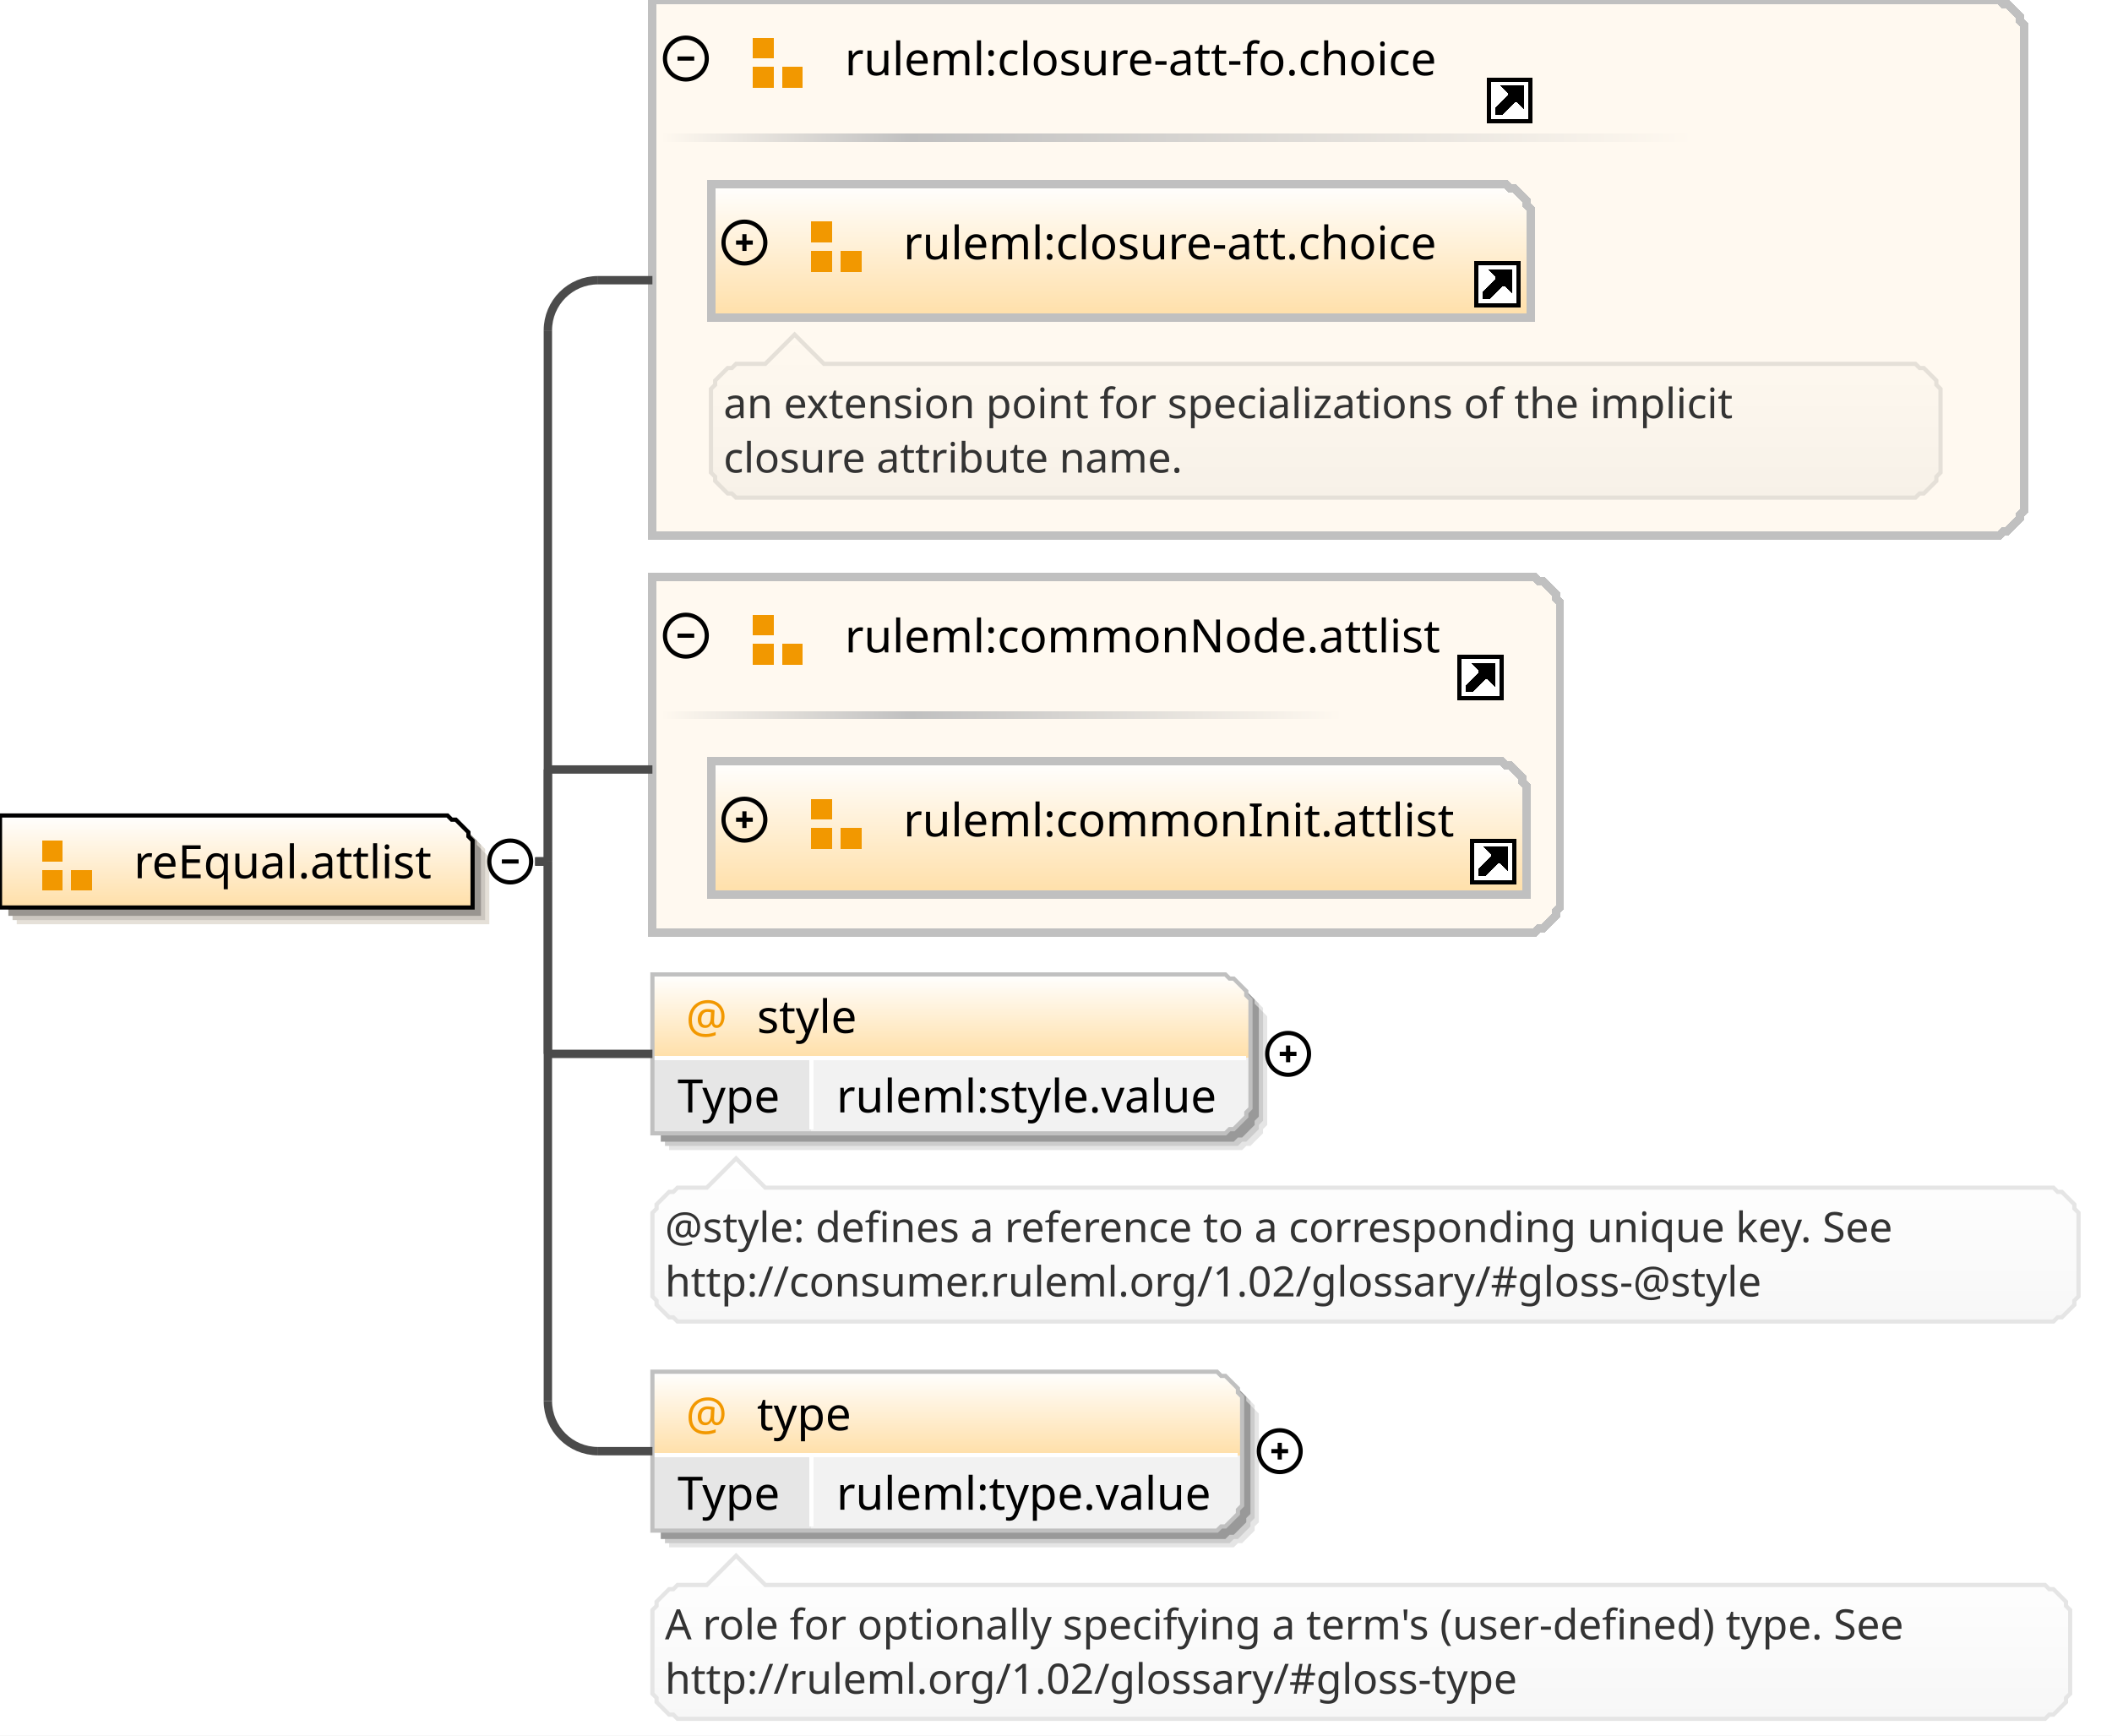
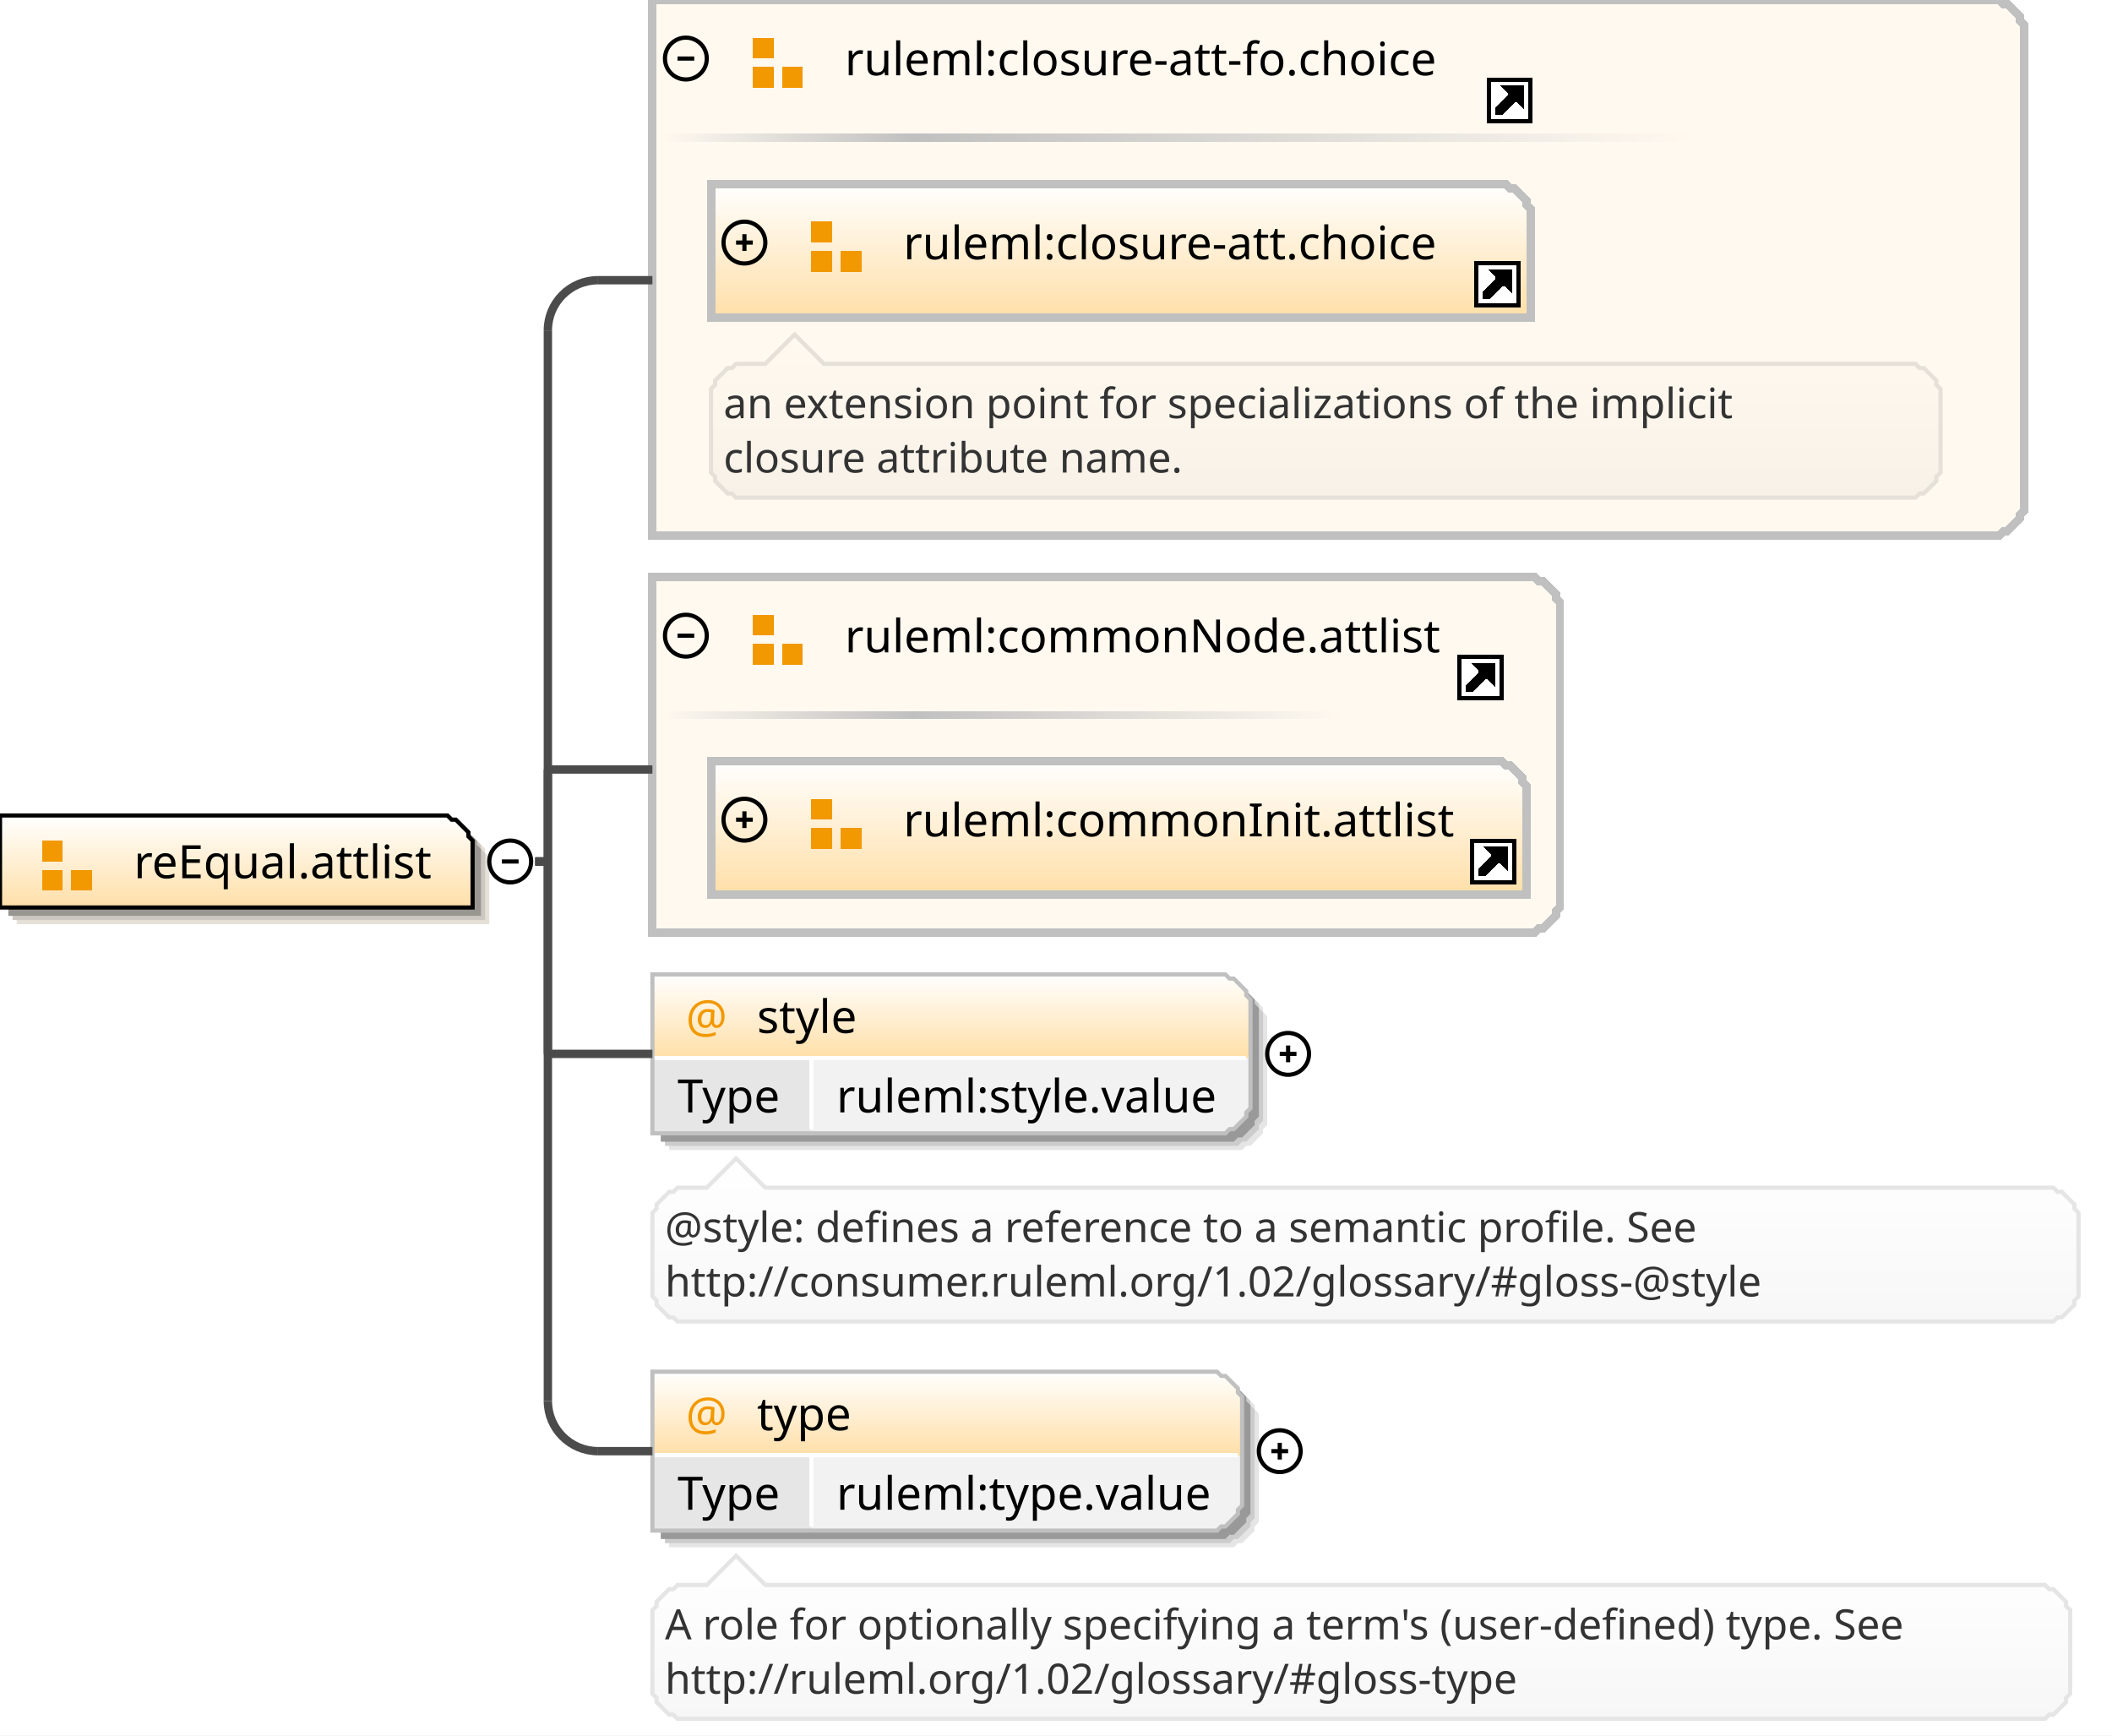
<svg xmlns="http://www.w3.org/2000/svg" color-interpolation="auto" color-rendering="auto" fill="black" fill-opacity="1" font-family="'Dialog'" font-size="12" font-style="normal" font-weight="normal" height="415" image-rendering="auto" shape-rendering="auto" stroke="black" stroke-dasharray="none" stroke-dashoffset="0" stroke-linecap="square" stroke-linejoin="miter" stroke-miterlimit="10" stroke-opacity="1" stroke-width="1" text-rendering="auto" width="505">
  <defs id="genericDefs" />
  <g>
    <defs id="defs1">
      <linearGradient gradientUnits="userSpaceOnUse" id="linearGradient1" spreadMethod="pad" x1="0" x2="0" y1="195" y2="217">
        <stop offset="0%" stop-color="white" stop-opacity="1" />
        <stop offset="100%" stop-color="rgb(255,223,168)" stop-opacity="1" />
      </linearGradient>
      <linearGradient gradientUnits="userSpaceOnUse" id="linearGradient2" spreadMethod="pad" x1="218" x2="405" y1="32" y2="32">
        <stop offset="0%" stop-color="silver" stop-opacity="1" />
        <stop offset="100%" stop-color="rgb(255,249,240)" stop-opacity="1" />
      </linearGradient>
      <linearGradient gradientUnits="userSpaceOnUse" id="linearGradient3" spreadMethod="pad" x1="158" x2="218" y1="32" y2="32">
        <stop offset="0%" stop-color="rgb(255,249,240)" stop-opacity="1" />
        <stop offset="100%" stop-color="silver" stop-opacity="1" />
      </linearGradient>
      <linearGradient gradientUnits="userSpaceOnUse" id="linearGradient4" spreadMethod="pad" x1="170" x2="170" y1="44" y2="76">
        <stop offset="0%" stop-color="white" stop-opacity="1" />
        <stop offset="100%" stop-color="rgb(255,223,168)" stop-opacity="1" />
      </linearGradient>
      <linearGradient gradientUnits="userSpaceOnUse" id="linearGradient5" spreadMethod="pad" x1="170" x2="170" y1="80" y2="119">
        <stop offset="0%" stop-color="rgb(255,249,240)" stop-opacity="1" />
        <stop offset="100%" stop-color="rgb(247,241,232)" stop-opacity="1" />
      </linearGradient>
      <linearGradient gradientUnits="userSpaceOnUse" id="linearGradient6" spreadMethod="pad" x1="218" x2="321" y1="170" y2="170">
        <stop offset="0%" stop-color="silver" stop-opacity="1" />
        <stop offset="100%" stop-color="rgb(255,249,240)" stop-opacity="1" />
      </linearGradient>
      <linearGradient gradientUnits="userSpaceOnUse" id="linearGradient7" spreadMethod="pad" x1="158" x2="218" y1="170" y2="170">
        <stop offset="0%" stop-color="rgb(255,249,240)" stop-opacity="1" />
        <stop offset="100%" stop-color="silver" stop-opacity="1" />
      </linearGradient>
      <linearGradient gradientUnits="userSpaceOnUse" id="linearGradient8" spreadMethod="pad" x1="170" x2="170" y1="182" y2="214">
        <stop offset="0%" stop-color="white" stop-opacity="1" />
        <stop offset="100%" stop-color="rgb(255,223,168)" stop-opacity="1" />
      </linearGradient>
      <linearGradient gradientUnits="userSpaceOnUse" id="linearGradient9" spreadMethod="pad" x1="156" x2="156" y1="233" y2="253">
        <stop offset="0%" stop-color="white" stop-opacity="1" />
        <stop offset="100%" stop-color="rgb(255,223,168)" stop-opacity="1" />
      </linearGradient>
      <linearGradient gradientUnits="userSpaceOnUse" id="linearGradient10" spreadMethod="pad" x1="156" x2="156" y1="277" y2="316">
        <stop offset="0%" stop-color="white" stop-opacity="1" />
        <stop offset="100%" stop-color="rgb(247,247,247)" stop-opacity="1" />
      </linearGradient>
      <linearGradient gradientUnits="userSpaceOnUse" id="linearGradient11" spreadMethod="pad" x1="156" x2="156" y1="328" y2="348">
        <stop offset="0%" stop-color="white" stop-opacity="1" />
        <stop offset="100%" stop-color="rgb(255,223,168)" stop-opacity="1" />
      </linearGradient>
      <linearGradient gradientUnits="userSpaceOnUse" id="linearGradient12" spreadMethod="pad" x1="156" x2="156" y1="372" y2="411">
        <stop offset="0%" stop-color="white" stop-opacity="1" />
        <stop offset="100%" stop-color="rgb(247,247,247)" stop-opacity="1" />
      </linearGradient>
      <clipPath clipPathUnits="userSpaceOnUse" id="clipPath1">
        <path d="M0 0 L505 0 L505 415 L0 415 L0 0 Z" />
      </clipPath>
    </defs>
    <g fill="white" stroke="white" text-rendering="geometricPrecision">
      <rect clip-path="url(#clipPath1)" height="415" stroke="none" width="505" x="0" y="0" />
    </g>
    <g fill="rgb(229,224,216)" font-family="sans-serif" font-size="11" stroke="rgb(229,224,216)" text-rendering="geometricPrecision">
      <polygon clip-path="url(#clipPath1)" points=" 4 199 111 199 112 200 113 200 114 201 115 202 116 203 116 204 117 205 117 221 4 221" stroke="none" />
      <polygon clip-path="url(#clipPath1)" fill="rgb(204,199,192)" points=" 3 198 110 198 111 199 112 199 113 200 114 201 115 202 115 203 116 204 116 220 3 220" stroke="none" />
      <polygon clip-path="url(#clipPath1)" fill="rgb(153,149,144)" points=" 2 197 109 197 110 198 111 198 112 199 113 200 114 201 114 202 115 203 115 219 2 219" stroke="none" />
      <polygon clip-path="url(#clipPath1)" fill="url(#linearGradient1)" points=" 0 195 107 195 108 196 109 196 110 197 111 198 112 199 112 200 113 201 113 217 0 217" shape-rendering="crispEdges" stroke="none" />
      <polygon clip-path="url(#clipPath1)" fill="none" points=" 0 195 107 195 108 196 109 196 110 197 111 198 112 199 112 200 113 201 113 217 0 217" stroke="black" stroke-linecap="butt" />
    </g>
    <g fill="rgb(242,152,0)" font-family="sans-serif" font-size="11" shape-rendering="crispEdges" stroke="rgb(242,152,0)" stroke-linecap="butt" text-rendering="geometricPrecision">
      <rect clip-path="url(#clipPath1)" height="5" stroke="none" width="5" x="10" y="201" />
      <rect clip-path="url(#clipPath1)" height="5" stroke="none" width="5" x="10" y="208" />
      <rect clip-path="url(#clipPath1)" height="5" stroke="none" width="5" x="17" y="208" />
      <text clip-path="url(#clipPath1)" fill="black" stroke="none" x="32" xml:space="preserve" y="210">reEqual.attlist</text>
      <circle clip-path="url(#clipPath1)" cx="122" cy="206" fill="none" r="5" shape-rendering="auto" stroke="black" />
      <line clip-path="url(#clipPath1)" fill="none" shape-rendering="auto" stroke="black" x1="120" x2="124" y1="206" y2="206" />
      <polygon clip-path="url(#clipPath1)" fill="rgb(255,249,240)" points=" 156 0 478 0 479 1 480 1 481 2 482 3 483 4 483 5 484 6 484 122 483 123 483 124 482 125 481 126 480 127 479 127 478 128 156 128" stroke="none" stroke-width="2" />
      <polygon clip-path="url(#clipPath1)" fill="none" points=" 156 0 478 0 479 1 480 1 481 2 482 3 483 4 483 5 484 6 484 122 483 123 483 124 482 125 481 126 480 127 479 127 478 128 156 128" stroke="silver" stroke-width="2" />
      <rect clip-path="url(#clipPath1)" fill="url(#linearGradient2)" height="2" stroke="none" stroke-width="2" width="187" x="218" y="32" />
      <rect clip-path="url(#clipPath1)" fill="url(#linearGradient3)" height="2" stroke="none" stroke-width="2" width="60" x="158" y="32" />
      <rect clip-path="url(#clipPath1)" height="5" stroke="none" width="5" x="180" y="9" />
      <rect clip-path="url(#clipPath1)" height="5" stroke="none" width="5" x="180" y="16" />
      <rect clip-path="url(#clipPath1)" height="5" stroke="none" width="5" x="187" y="16" />
      <text clip-path="url(#clipPath1)" fill="black" stroke="none" x="202" xml:space="preserve" y="18">ruleml:closure-att-fo.choice</text>
      <rect clip-path="url(#clipPath1)" fill="white" height="10" stroke="none" width="10" x="356" y="19" />
      <polygon clip-path="url(#clipPath1)" fill="none" points=" 358 27 358 26 361 23 361 22 360 21 364 21 364 25 363 24 362 24 359 27" stroke="black" />
      <polygon clip-path="url(#clipPath1)" fill="black" points=" 358 27 358 26 361 23 361 22 360 21 364 21 364 25 363 24 362 24 359 27" stroke="none" />
      <rect clip-path="url(#clipPath1)" fill="none" height="10" stroke="black" width="10" x="356" y="19" />
      <circle clip-path="url(#clipPath1)" cx="164" cy="14" fill="none" r="5" shape-rendering="auto" stroke="black" />
      <line clip-path="url(#clipPath1)" fill="none" shape-rendering="auto" stroke="black" x1="162" x2="166" y1="14" y2="14" />
      <polygon clip-path="url(#clipPath1)" fill="url(#linearGradient4)" points=" 170 44 360 44 361 45 362 45 363 46 364 47 365 48 365 49 366 50 366 76 170 76" stroke="none" stroke-width="2" />
      <polygon clip-path="url(#clipPath1)" fill="none" points=" 170 44 360 44 361 45 362 45 363 46 364 47 365 48 365 49 366 50 366 76 170 76" stroke="silver" stroke-width="2" />
      <rect clip-path="url(#clipPath1)" height="5" stroke="none" width="5" x="194" y="53" />
      <rect clip-path="url(#clipPath1)" height="5" stroke="none" width="5" x="194" y="60" />
      <rect clip-path="url(#clipPath1)" height="5" stroke="none" width="5" x="201" y="60" />
      <text clip-path="url(#clipPath1)" fill="black" stroke="none" x="216" xml:space="preserve" y="62">ruleml:closure-att.choice</text>
      <rect clip-path="url(#clipPath1)" fill="white" height="10" stroke="none" width="10" x="353" y="63" />
      <polygon clip-path="url(#clipPath1)" fill="none" points=" 355 71 355 70 358 67 358 66 357 65 361 65 361 69 360 68 359 68 356 71" stroke="black" />
      <polygon clip-path="url(#clipPath1)" fill="black" points=" 355 71 355 70 358 67 358 66 357 65 361 65 361 69 360 68 359 68 356 71" stroke="none" />
      <rect clip-path="url(#clipPath1)" fill="none" height="10" stroke="black" width="10" x="353" y="63" />
      <circle clip-path="url(#clipPath1)" cx="178" cy="58" fill="none" r="5" shape-rendering="auto" stroke="black" />
      <line clip-path="url(#clipPath1)" fill="none" shape-rendering="auto" stroke="black" x1="176" x2="180" y1="58" y2="58" />
      <line clip-path="url(#clipPath1)" fill="none" shape-rendering="auto" stroke="black" x1="178" x2="178" y1="56" y2="60" />
      <polygon clip-path="url(#clipPath1)" fill="url(#linearGradient5)" points=" 170 93 171 92 171 91 172 90 173 89 174 88 175 88 176 87 183 87 190 80 197 87 458 87 459 88 460 88 461 89 462 90 463 91 463 92 464 93 464 113 463 114 463 115 462 116 461 117 460 118 459 118 458 119 176 119 175 118 174 118 173 117 172 116 171 115 171 114 170 113" stroke="none" />
      <polygon clip-path="url(#clipPath1)" fill="none" points=" 170 93 171 92 171 91 172 90 173 89 174 88 175 88 176 87 183 87 190 80 197 87 458 87 459 88 460 88 461 89 462 90 463 91 463 92 464 93 464 113 463 114 463 115 462 116 461 117 460 118 459 118 458 119 176 119 175 118 174 118 173 117 172 116 171 115 171 114 170 113" shape-rendering="auto" stroke="rgb(229,224,216)" />
      <text clip-path="url(#clipPath1)" fill="rgb(51,51,51)" font-size="10" stroke="none" x="173" xml:space="preserve" y="100">an extension point for specializations of the implicit </text>
      <text clip-path="url(#clipPath1)" fill="rgb(51,51,51)" font-size="10" stroke="none" x="173" xml:space="preserve" y="113">closure attribute name.</text>
    </g>
    <g fill="rgb(75,75,75)" font-family="sans-serif" font-size="11" stroke="rgb(75,75,75)" stroke-linecap="butt" stroke-width="2" text-rendering="geometricPrecision">
      <line clip-path="url(#clipPath1)" fill="none" x1="128" x2="131" y1="206" y2="206" />
      <line clip-path="url(#clipPath1)" fill="none" x1="131" x2="131" y1="79" y2="206" />
      <line clip-path="url(#clipPath1)" fill="none" x1="143" x2="156" y1="67" y2="67" />
      <path clip-path="url(#clipPath1)" d="M131 79 A12 12 0 0 1 143 67" fill="none" />
      <polygon clip-path="url(#clipPath1)" fill="rgb(255,249,240)" points=" 156 138 367 138 368 139 369 139 370 140 371 141 372 142 372 143 373 144 373 217 372 218 372 219 371 220 370 221 369 222 368 222 367 223 156 223" shape-rendering="crispEdges" stroke="none" />
      <polygon clip-path="url(#clipPath1)" fill="none" points=" 156 138 367 138 368 139 369 139 370 140 371 141 372 142 372 143 373 144 373 217 372 218 372 219 371 220 370 221 369 222 368 222 367 223 156 223" shape-rendering="crispEdges" stroke="silver" />
      <rect clip-path="url(#clipPath1)" fill="url(#linearGradient6)" height="2" shape-rendering="crispEdges" stroke="none" width="103" x="218" y="170" />
      <rect clip-path="url(#clipPath1)" fill="url(#linearGradient7)" height="2" shape-rendering="crispEdges" stroke="none" width="60" x="158" y="170" />
    </g>
    <g fill="rgb(242,152,0)" font-family="sans-serif" font-size="11" shape-rendering="crispEdges" stroke="rgb(242,152,0)" stroke-linecap="butt" text-rendering="geometricPrecision">
      <rect clip-path="url(#clipPath1)" height="5" stroke="none" width="5" x="180" y="147" />
      <rect clip-path="url(#clipPath1)" height="5" stroke="none" width="5" x="180" y="154" />
      <rect clip-path="url(#clipPath1)" height="5" stroke="none" width="5" x="187" y="154" />
      <text clip-path="url(#clipPath1)" fill="black" stroke="none" x="202" xml:space="preserve" y="156">ruleml:commonNode.attlist</text>
      <rect clip-path="url(#clipPath1)" fill="white" height="10" stroke="none" width="10" x="349" y="157" />
      <polygon clip-path="url(#clipPath1)" fill="none" points=" 351 165 351 164 354 161 354 160 353 159 357 159 357 163 356 162 355 162 352 165" stroke="black" />
      <polygon clip-path="url(#clipPath1)" fill="black" points=" 351 165 351 164 354 161 354 160 353 159 357 159 357 163 356 162 355 162 352 165" stroke="none" />
      <rect clip-path="url(#clipPath1)" fill="none" height="10" stroke="black" width="10" x="349" y="157" />
      <circle clip-path="url(#clipPath1)" cx="164" cy="152" fill="none" r="5" shape-rendering="auto" stroke="black" />
      <line clip-path="url(#clipPath1)" fill="none" shape-rendering="auto" stroke="black" x1="162" x2="166" y1="152" y2="152" />
      <polygon clip-path="url(#clipPath1)" fill="url(#linearGradient8)" points=" 170 182 359 182 360 183 361 183 362 184 363 185 364 186 364 187 365 188 365 214 170 214" stroke="none" stroke-width="2" />
      <polygon clip-path="url(#clipPath1)" fill="none" points=" 170 182 359 182 360 183 361 183 362 184 363 185 364 186 364 187 365 188 365 214 170 214" stroke="silver" stroke-width="2" />
      <rect clip-path="url(#clipPath1)" height="5" stroke="none" width="5" x="194" y="191" />
      <rect clip-path="url(#clipPath1)" height="5" stroke="none" width="5" x="194" y="198" />
      <rect clip-path="url(#clipPath1)" height="5" stroke="none" width="5" x="201" y="198" />
      <text clip-path="url(#clipPath1)" fill="black" stroke="none" x="216" xml:space="preserve" y="200">ruleml:commonInit.attlist</text>
      <rect clip-path="url(#clipPath1)" fill="white" height="10" stroke="none" width="10" x="352" y="201" />
      <polygon clip-path="url(#clipPath1)" fill="none" points=" 354 209 354 208 357 205 357 204 356 203 360 203 360 207 359 206 358 206 355 209" stroke="black" />
      <polygon clip-path="url(#clipPath1)" fill="black" points=" 354 209 354 208 357 205 357 204 356 203 360 203 360 207 359 206 358 206 355 209" stroke="none" />
      <rect clip-path="url(#clipPath1)" fill="none" height="10" stroke="black" width="10" x="352" y="201" />
      <circle clip-path="url(#clipPath1)" cx="178" cy="196" fill="none" r="5" shape-rendering="auto" stroke="black" />
      <line clip-path="url(#clipPath1)" fill="none" shape-rendering="auto" stroke="black" x1="176" x2="180" y1="196" y2="196" />
      <line clip-path="url(#clipPath1)" fill="none" shape-rendering="auto" stroke="black" x1="178" x2="178" y1="194" y2="198" />
    </g>
    <g fill="rgb(75,75,75)" font-family="sans-serif" font-size="11" stroke="rgb(75,75,75)" stroke-linecap="butt" stroke-width="2" text-rendering="geometricPrecision">
      <line clip-path="url(#clipPath1)" fill="none" x1="128" x2="131" y1="206" y2="206" />
      <line clip-path="url(#clipPath1)" fill="none" x1="131" x2="131" y1="184" y2="206" />
      <line clip-path="url(#clipPath1)" fill="none" x1="131" x2="156" y1="184" y2="184" />
      <polygon clip-path="url(#clipPath1)" fill="rgb(229,229,229)" points=" 160 237 297 237 298 238 299 238 300 239 301 240 302 241 302 242 303 243 303 269 302 270 302 271 301 272 300 273 299 274 298 274 297 275 160 275" stroke="none" stroke-width="1" />
      <polygon clip-path="url(#clipPath1)" fill="rgb(204,204,204)" points=" 159 236 296 236 297 237 298 237 299 238 300 239 301 240 301 241 302 242 302 268 301 269 301 270 300 271 299 272 298 273 297 273 296 274 159 274" stroke="none" stroke-width="1" />
      <polygon clip-path="url(#clipPath1)" fill="rgb(153,153,153)" points=" 158 235 295 235 296 236 297 236 298 237 299 238 300 239 300 240 301 241 301 267 300 268 300 269 299 270 298 271 297 272 296 272 295 273 158 273" stroke="none" stroke-width="1" />
    </g>
    <g fill="url(#linearGradient9)" font-family="sans-serif" font-size="11" shape-rendering="crispEdges" stroke="url(#linearGradient9)" stroke-linecap="butt" text-rendering="geometricPrecision">
      <polygon clip-path="url(#clipPath1)" points=" 156 233 293 233 294 234 295 234 296 235 297 236 298 237 298 238 299 239 299 253 298 253 298 253 297 253 296 253 295 253 294 253 293 253 156 253" stroke="none" />
      <polygon clip-path="url(#clipPath1)" fill="rgb(230,230,230)" points=" 156 253 194 253 194 253 194 253 194 253 194 253 194 253 194 253 194 253 194 265 194 266 194 267 194 268 194 269 194 270 194 270 194 271 156 271" stroke="none" />
      <polygon clip-path="url(#clipPath1)" fill="rgb(242,242,242)" points=" 194 253 293 253 294 253 295 253 296 253 297 253 298 253 298 253 299 253 299 265 298 266 298 267 297 268 296 269 295 270 294 270 293 271 194 271" stroke="none" />
      <line clip-path="url(#clipPath1)" fill="none" stroke="white" x1="156" x2="298" y1="253" y2="253" />
      <text clip-path="url(#clipPath1)" fill="black" stroke="none" x="162" xml:space="preserve" y="266">Type</text>
      <text clip-path="url(#clipPath1)" fill="black" stroke="none" x="200" xml:space="preserve" y="266">ruleml:style.value</text>
      <line clip-path="url(#clipPath1)" fill="none" stroke="white" x1="194" x2="194" y1="253" y2="270" />
      <polygon clip-path="url(#clipPath1)" fill="none" points=" 156 233 293 233 294 234 295 234 296 235 297 236 298 237 298 238 299 239 299 265 298 266 298 267 297 268 296 269 295 270 294 270 293 271 156 271" shape-rendering="auto" stroke="silver" />
      <text clip-path="url(#clipPath1)" fill="rgb(242,152,0)" stroke="none" x="164" xml:space="preserve" y="247">@</text>
      <text clip-path="url(#clipPath1)" fill="black" stroke="none" x="181" xml:space="preserve" y="247">style</text>
      <circle clip-path="url(#clipPath1)" cx="308" cy="252" fill="none" r="5" shape-rendering="auto" stroke="black" />
      <line clip-path="url(#clipPath1)" fill="none" shape-rendering="auto" stroke="black" x1="306" x2="310" y1="252" y2="252" />
      <line clip-path="url(#clipPath1)" fill="none" shape-rendering="auto" stroke="black" x1="308" x2="308" y1="250" y2="254" />
      <polygon clip-path="url(#clipPath1)" fill="url(#linearGradient10)" points=" 156 290 157 289 157 288 158 287 159 286 160 285 161 285 162 284 169 284 176 277 183 284 491 284 492 285 493 285 494 286 495 287 496 288 496 289 497 290 497 310 496 311 496 312 495 313 494 314 493 315 492 315 491 316 162 316 161 315 160 315 159 314 158 313 157 312 157 311 156 310" stroke="none" />
      <polygon clip-path="url(#clipPath1)" fill="none" points=" 156 290 157 289 157 288 158 287 159 286 160 285 161 285 162 284 169 284 176 277 183 284 491 284 492 285 493 285 494 286 495 287 496 288 496 289 497 290 497 310 496 311 496 312 495 313 494 314 493 315 492 315 491 316 162 316 161 315 160 315 159 314 158 313 157 312 157 311 156 310" shape-rendering="auto" stroke="rgb(229,229,229)" />
-       <text clip-path="url(#clipPath1)" fill="rgb(51,51,51)" font-size="10" stroke="none" x="159" xml:space="preserve" y="297">@style: defines a reference to a corresponding unique key. See </text>
+       <text clip-path="url(#clipPath1)" fill="rgb(51,51,51)" font-size="10" stroke="none" x="159" xml:space="preserve" y="297">@style: defines a reference to a semantic profile. See </text>
      <text clip-path="url(#clipPath1)" fill="rgb(51,51,51)" font-size="10" stroke="none" x="159" xml:space="preserve" y="310">http://consumer.ruleml.org/1.02/glossary/#gloss-@style</text>
    </g>
    <g fill="rgb(75,75,75)" font-family="sans-serif" font-size="11" stroke="rgb(75,75,75)" stroke-linecap="butt" stroke-width="2" text-rendering="geometricPrecision">
      <line clip-path="url(#clipPath1)" fill="none" x1="128" x2="131" y1="206" y2="206" />
      <line clip-path="url(#clipPath1)" fill="none" x1="131" x2="131" y1="206" y2="252" />
      <line clip-path="url(#clipPath1)" fill="none" x1="131" x2="156" y1="252" y2="252" />
      <polygon clip-path="url(#clipPath1)" fill="rgb(229,229,229)" points=" 160 332 295 332 296 333 297 333 298 334 299 335 300 336 300 337 301 338 301 364 300 365 300 366 299 367 298 368 297 369 296 369 295 370 160 370" stroke="none" stroke-width="1" />
      <polygon clip-path="url(#clipPath1)" fill="rgb(204,204,204)" points=" 159 331 294 331 295 332 296 332 297 333 298 334 299 335 299 336 300 337 300 363 299 364 299 365 298 366 297 367 296 368 295 368 294 369 159 369" stroke="none" stroke-width="1" />
      <polygon clip-path="url(#clipPath1)" fill="rgb(153,153,153)" points=" 158 330 293 330 294 331 295 331 296 332 297 333 298 334 298 335 299 336 299 362 298 363 298 364 297 365 296 366 295 367 294 367 293 368 158 368" stroke="none" stroke-width="1" />
    </g>
    <g fill="url(#linearGradient11)" font-family="sans-serif" font-size="11" shape-rendering="crispEdges" stroke="url(#linearGradient11)" stroke-linecap="butt" text-rendering="geometricPrecision">
      <polygon clip-path="url(#clipPath1)" points=" 156 328 291 328 292 329 293 329 294 330 295 331 296 332 296 333 297 334 297 348 296 348 296 348 295 348 294 348 293 348 292 348 291 348 156 348" stroke="none" />
      <polygon clip-path="url(#clipPath1)" fill="rgb(230,230,230)" points=" 156 348 194 348 194 348 194 348 194 348 194 348 194 348 194 348 194 348 194 360 194 361 194 362 194 363 194 364 194 365 194 365 194 366 156 366" stroke="none" />
      <polygon clip-path="url(#clipPath1)" fill="rgb(242,242,242)" points=" 194 348 291 348 292 348 293 348 294 348 295 348 296 348 296 348 297 348 297 360 296 361 296 362 295 363 294 364 293 365 292 365 291 366 194 366" stroke="none" />
      <line clip-path="url(#clipPath1)" fill="none" stroke="white" x1="156" x2="296" y1="348" y2="348" />
      <text clip-path="url(#clipPath1)" fill="black" stroke="none" x="162" xml:space="preserve" y="361">Type</text>
      <text clip-path="url(#clipPath1)" fill="black" stroke="none" x="200" xml:space="preserve" y="361">ruleml:type.value</text>
      <line clip-path="url(#clipPath1)" fill="none" stroke="white" x1="194" x2="194" y1="348" y2="365" />
      <polygon clip-path="url(#clipPath1)" fill="none" points=" 156 328 291 328 292 329 293 329 294 330 295 331 296 332 296 333 297 334 297 360 296 361 296 362 295 363 294 364 293 365 292 365 291 366 156 366" shape-rendering="auto" stroke="silver" />
      <text clip-path="url(#clipPath1)" fill="rgb(242,152,0)" stroke="none" x="164" xml:space="preserve" y="342">@</text>
      <text clip-path="url(#clipPath1)" fill="black" stroke="none" x="181" xml:space="preserve" y="342">type</text>
      <circle clip-path="url(#clipPath1)" cx="306" cy="347" fill="none" r="5" shape-rendering="auto" stroke="black" />
      <line clip-path="url(#clipPath1)" fill="none" shape-rendering="auto" stroke="black" x1="304" x2="308" y1="347" y2="347" />
      <line clip-path="url(#clipPath1)" fill="none" shape-rendering="auto" stroke="black" x1="306" x2="306" y1="345" y2="349" />
      <polygon clip-path="url(#clipPath1)" fill="url(#linearGradient12)" points=" 156 385 157 384 157 383 158 382 159 381 160 380 161 380 162 379 169 379 176 372 183 379 489 379 490 380 491 380 492 381 493 382 494 383 494 384 495 385 495 405 494 406 494 407 493 408 492 409 491 410 490 410 489 411 162 411 161 410 160 410 159 409 158 408 157 407 157 406 156 405" stroke="none" />
      <polygon clip-path="url(#clipPath1)" fill="none" points=" 156 385 157 384 157 383 158 382 159 381 160 380 161 380 162 379 169 379 176 372 183 379 489 379 490 380 491 380 492 381 493 382 494 383 494 384 495 385 495 405 494 406 494 407 493 408 492 409 491 410 490 410 489 411 162 411 161 410 160 410 159 409 158 408 157 407 157 406 156 405" shape-rendering="auto" stroke="rgb(229,229,229)" />
      <text clip-path="url(#clipPath1)" fill="rgb(51,51,51)" font-size="10" stroke="none" x="159" xml:space="preserve" y="392">A role for optionally specifying a term's (user-defined) type. See </text>
      <text clip-path="url(#clipPath1)" fill="rgb(51,51,51)" font-size="10" stroke="none" x="159" xml:space="preserve" y="405">http://ruleml.org/1.02/glossary/#gloss-type</text>
    </g>
    <g fill="rgb(75,75,75)" font-family="sans-serif" font-size="11" stroke="rgb(75,75,75)" stroke-linecap="butt" stroke-width="2" text-rendering="geometricPrecision">
      <line clip-path="url(#clipPath1)" fill="none" x1="128" x2="131" y1="206" y2="206" />
      <line clip-path="url(#clipPath1)" fill="none" x1="131" x2="131" y1="206" y2="335" />
      <line clip-path="url(#clipPath1)" fill="none" x1="143" x2="156" y1="347" y2="347" />
      <path clip-path="url(#clipPath1)" d="M131 335 A12 12 0 0 0 143 347" fill="none" />
    </g>
  </g>
</svg>
